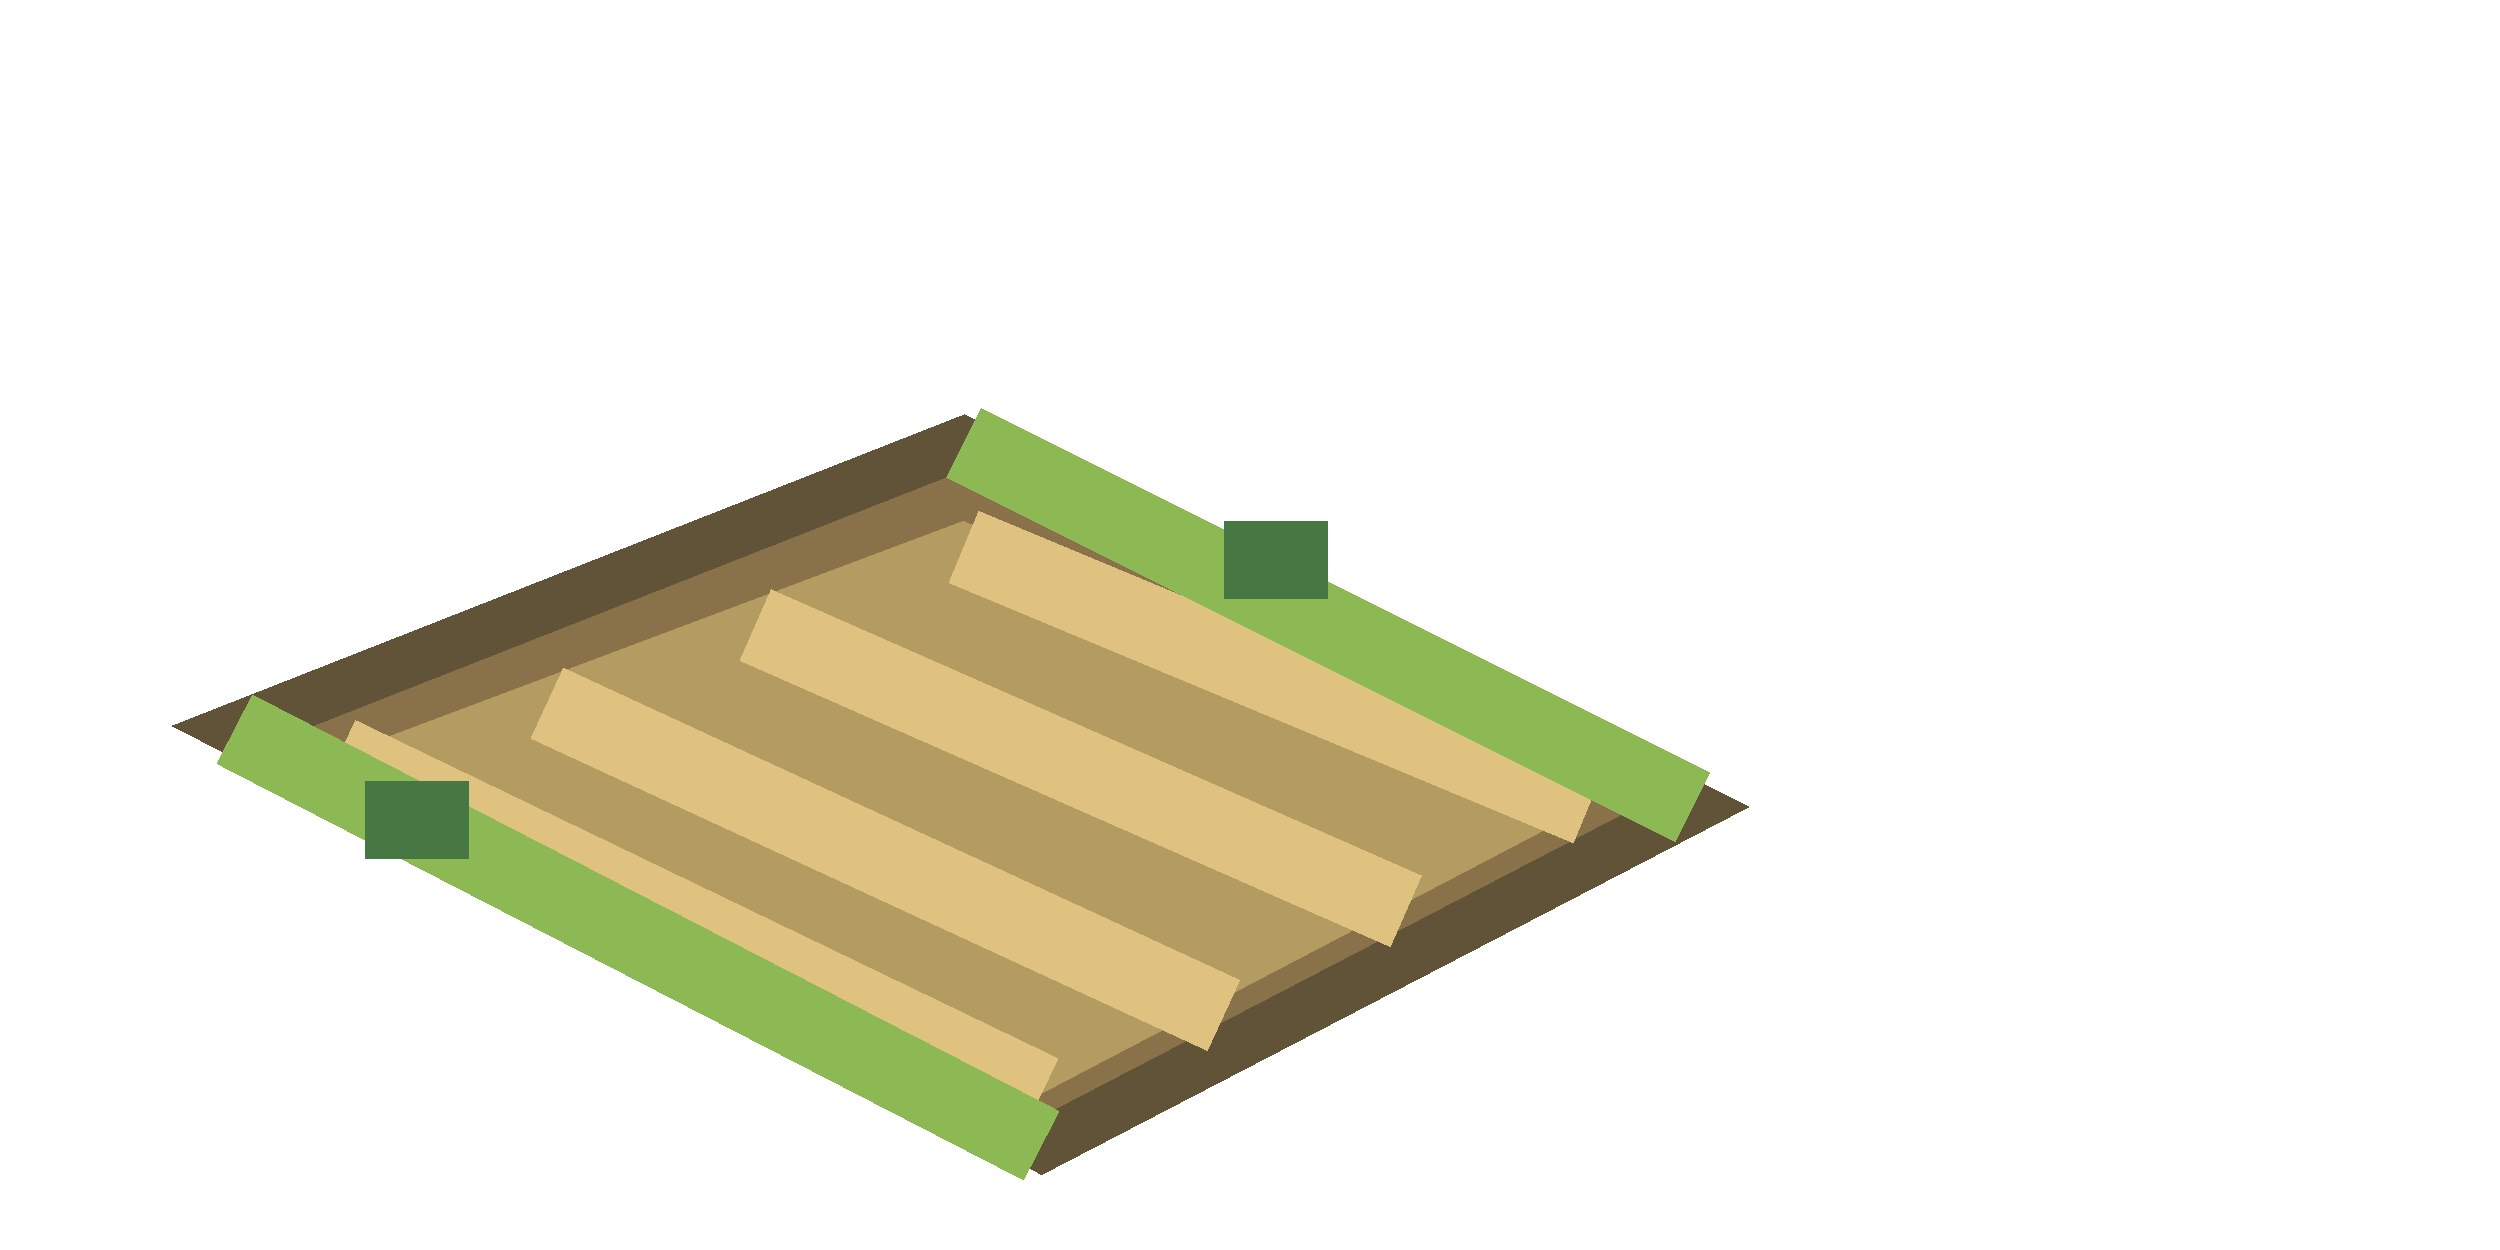
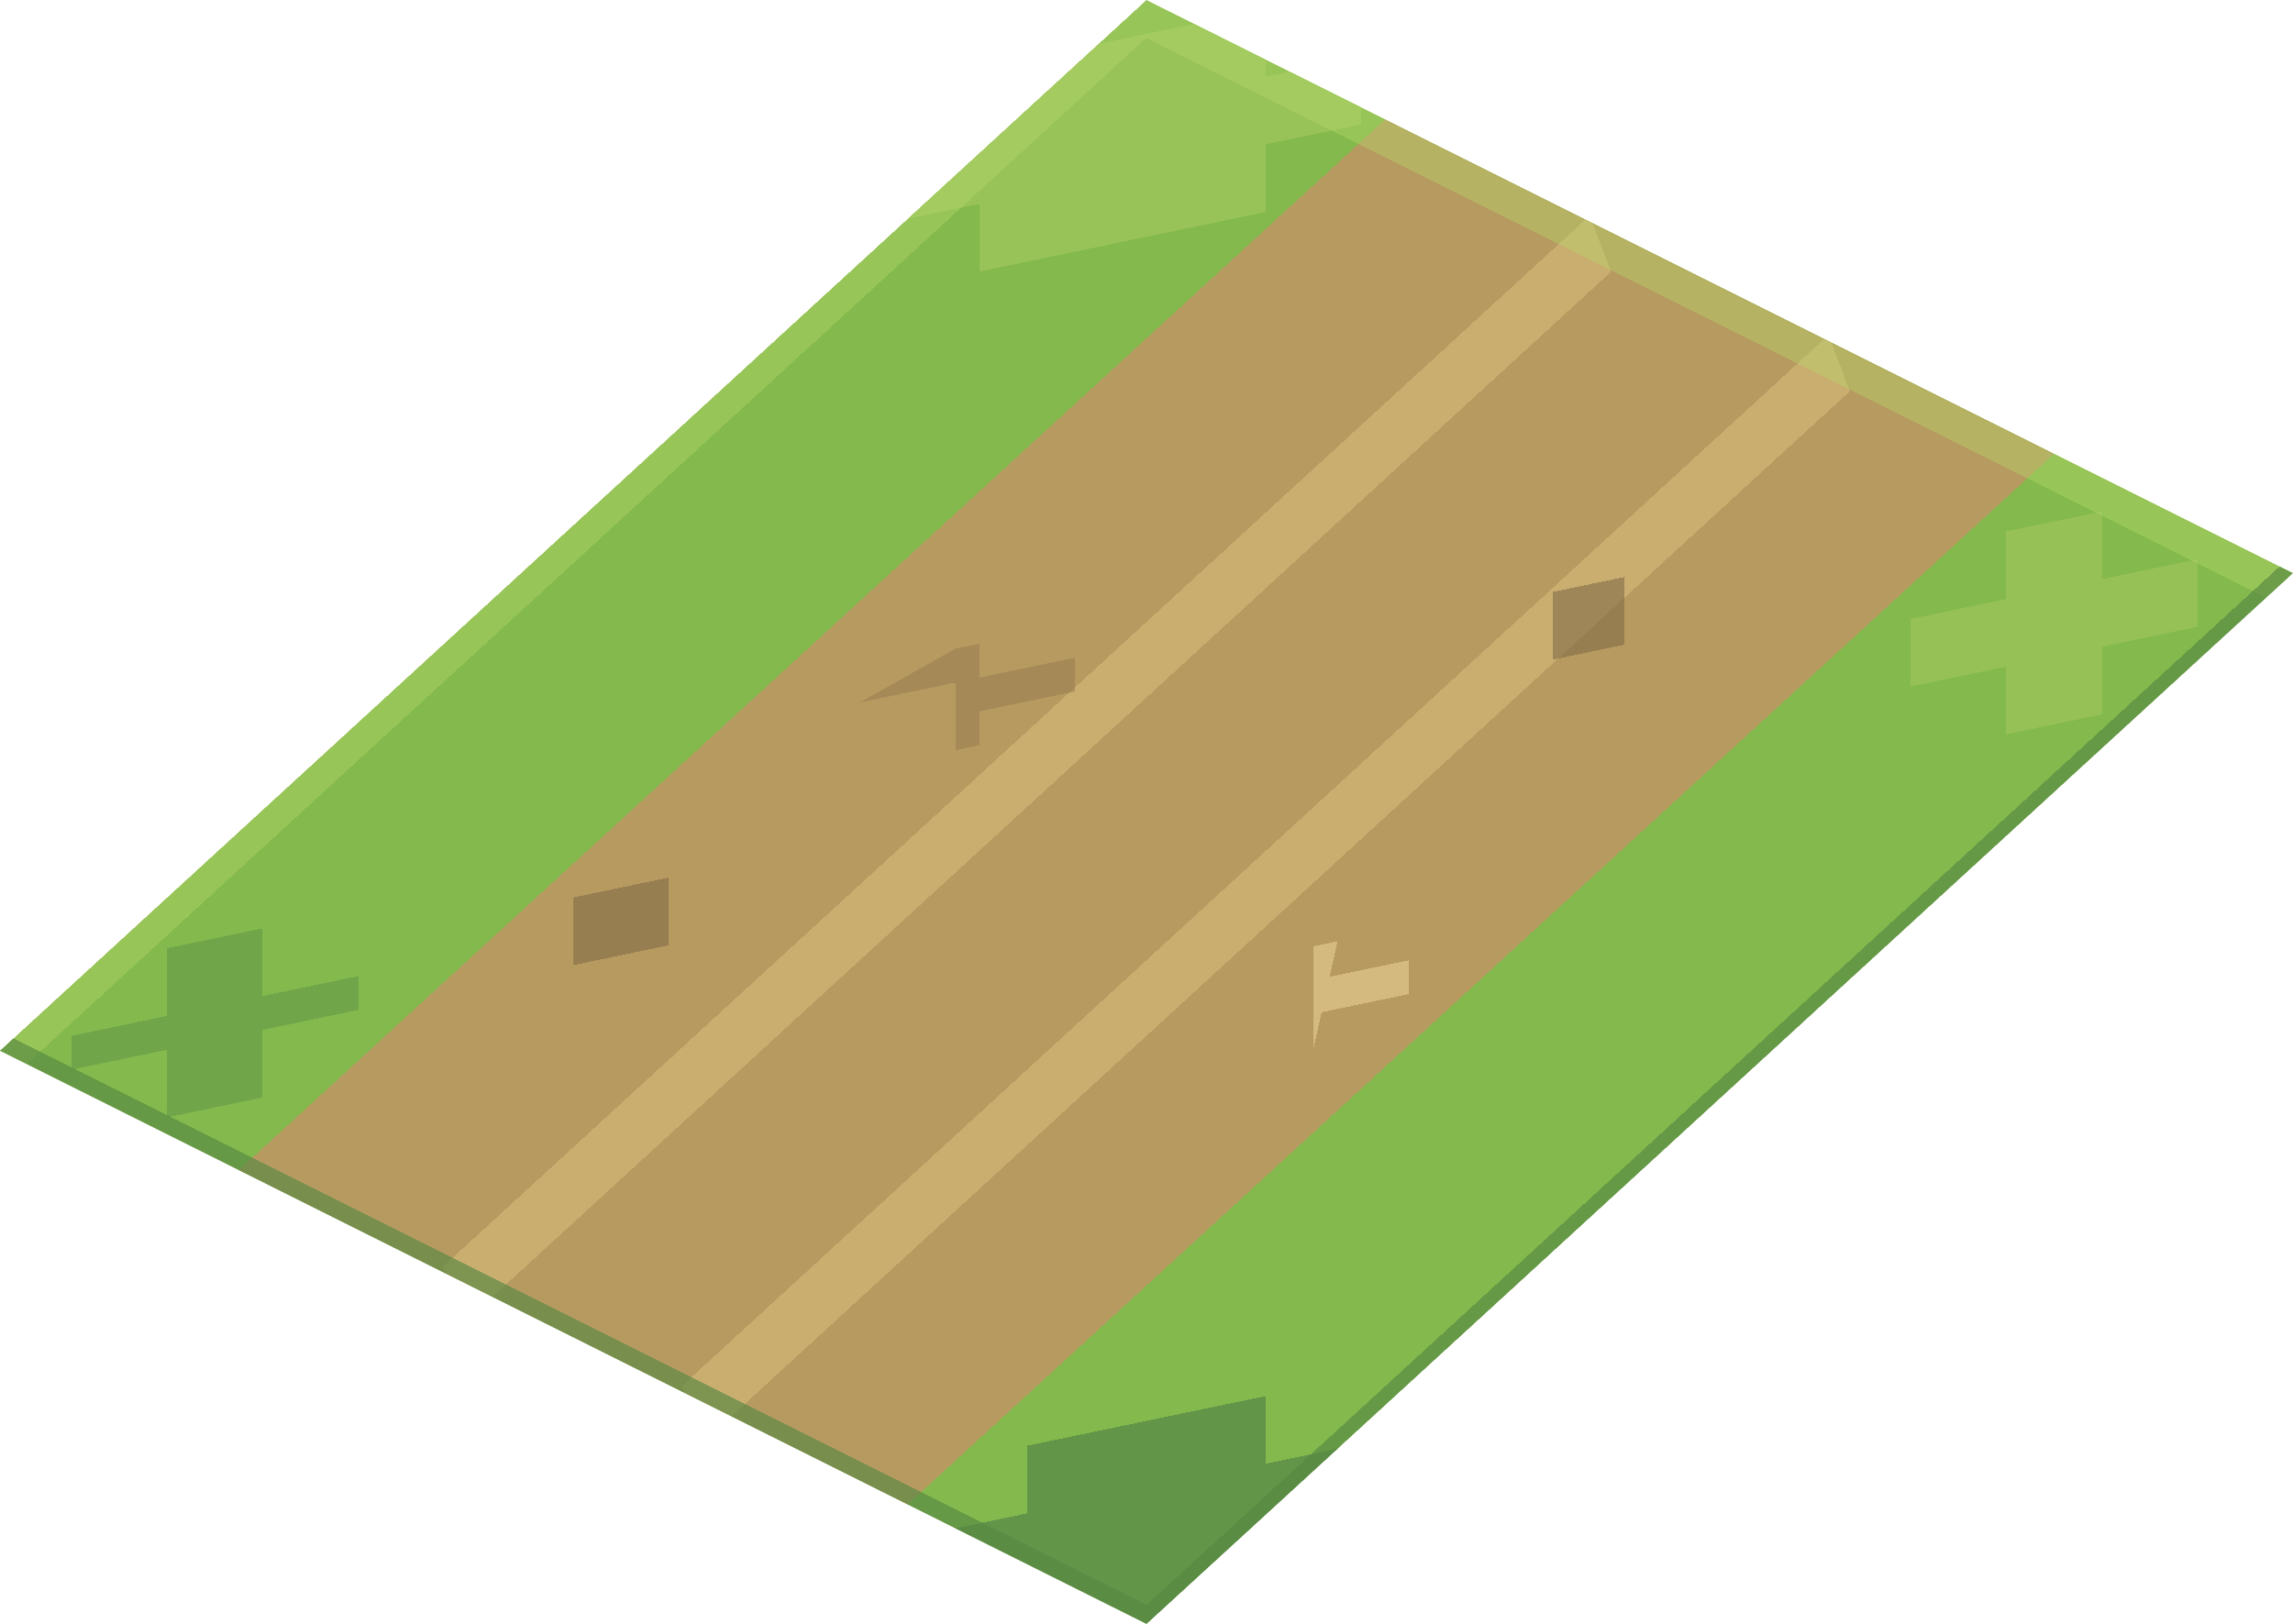
- <svg xmlns="http://www.w3.org/2000/svg" width="96" height="48" viewBox="0 0 96 48" shape-rendering="crispEdges">
-   <g transform="translate(0 48) scale(1 -1)">
-     <polygon points="9,20 40,4 65,17 37,31" fill="#89714a" stroke="#615338" stroke-width="2" />
-     <polygon points="13,19 40,6 61,17 37,28" fill="#b49b62" />
-     <path d="M13 19L40 6 M21 21L47 9 M29 24L54 13 M37 27L61 17" fill="none" stroke="#dfc280" stroke-width="3" />
-     <path d="M9 20L40 4 M37 31L65 17" fill="none" stroke="#8cb953" stroke-width="3" />
-     <path d="M14 15h4v3h-4z M47 25h4v3h-4z" fill="#477743" />
+ <svg xmlns="http://www.w3.org/2000/svg" width="96" height="68" viewBox="0 0 96 68" shape-rendering="crispEdges">
+   <defs>
+     <clipPath id="ramp-top">
+       <polygon points="48,0 96,24 48,68 0,44" />
+     </clipPath>
+   </defs>
+   <g clip-path="url(#ramp-top)">
+     <g transform="matrix(1 -0.2083333 0 1.416667 0 10)">
+       <polygon points="48,0 96,24 48,48 0,24" fill="#84b94d" />
+       <path d="M41 1h12v2h4v2h-4v2h-12v-2h-4v-2h4z" fill="#a5ca61" opacity="0.6" />
+       <path d="M7 22h4v2h4v1h-4v2h-4v-2h-4v-1h4z" fill="#699d49" opacity="0.7" />
+       <path d="M84 21h4v2h4v2h-4v2h-4v-2h-4v-2h4z" fill="#a5ca61" opacity="0.5" />
+       <path d="M43 42h10v2h4v2h-4v2h-10v-2h-4v-2h4z" fill="#568647" opacity="0.7" />
+       <polygon points="58,5 86,19 38,43 10,29" fill="#b69a60" />
+       <path d="M67 10L19 34 M77 15L29 39" fill="none" stroke="#d5bb7b" stroke-width="2" opacity=".6" />
+       <path d="M40 18h1v2h4v-1h-4v2h-1v-2h-4v--1h4z" fill="#947a4f" opacity="0.5" />
+       <path d="M56 29h-1v2h4v-1h-4v2h--1v-2h-4v--1h4z" fill="#e2c78c" opacity="0.7" />
+       <path d="M24 23h4v2h-4z M65 20h3v2h-3z" fill="#826b48" opacity=".6" />
+       <path d="M0 24L48 0L96 24" fill="none" stroke="#b5d66a" stroke-width="2" opacity=".4" />
+       <path d="M0 24L48 48L96 24" fill="none" stroke="#568740" stroke-width="1" opacity=".65" />
+     </g>
  </g>
</svg>
